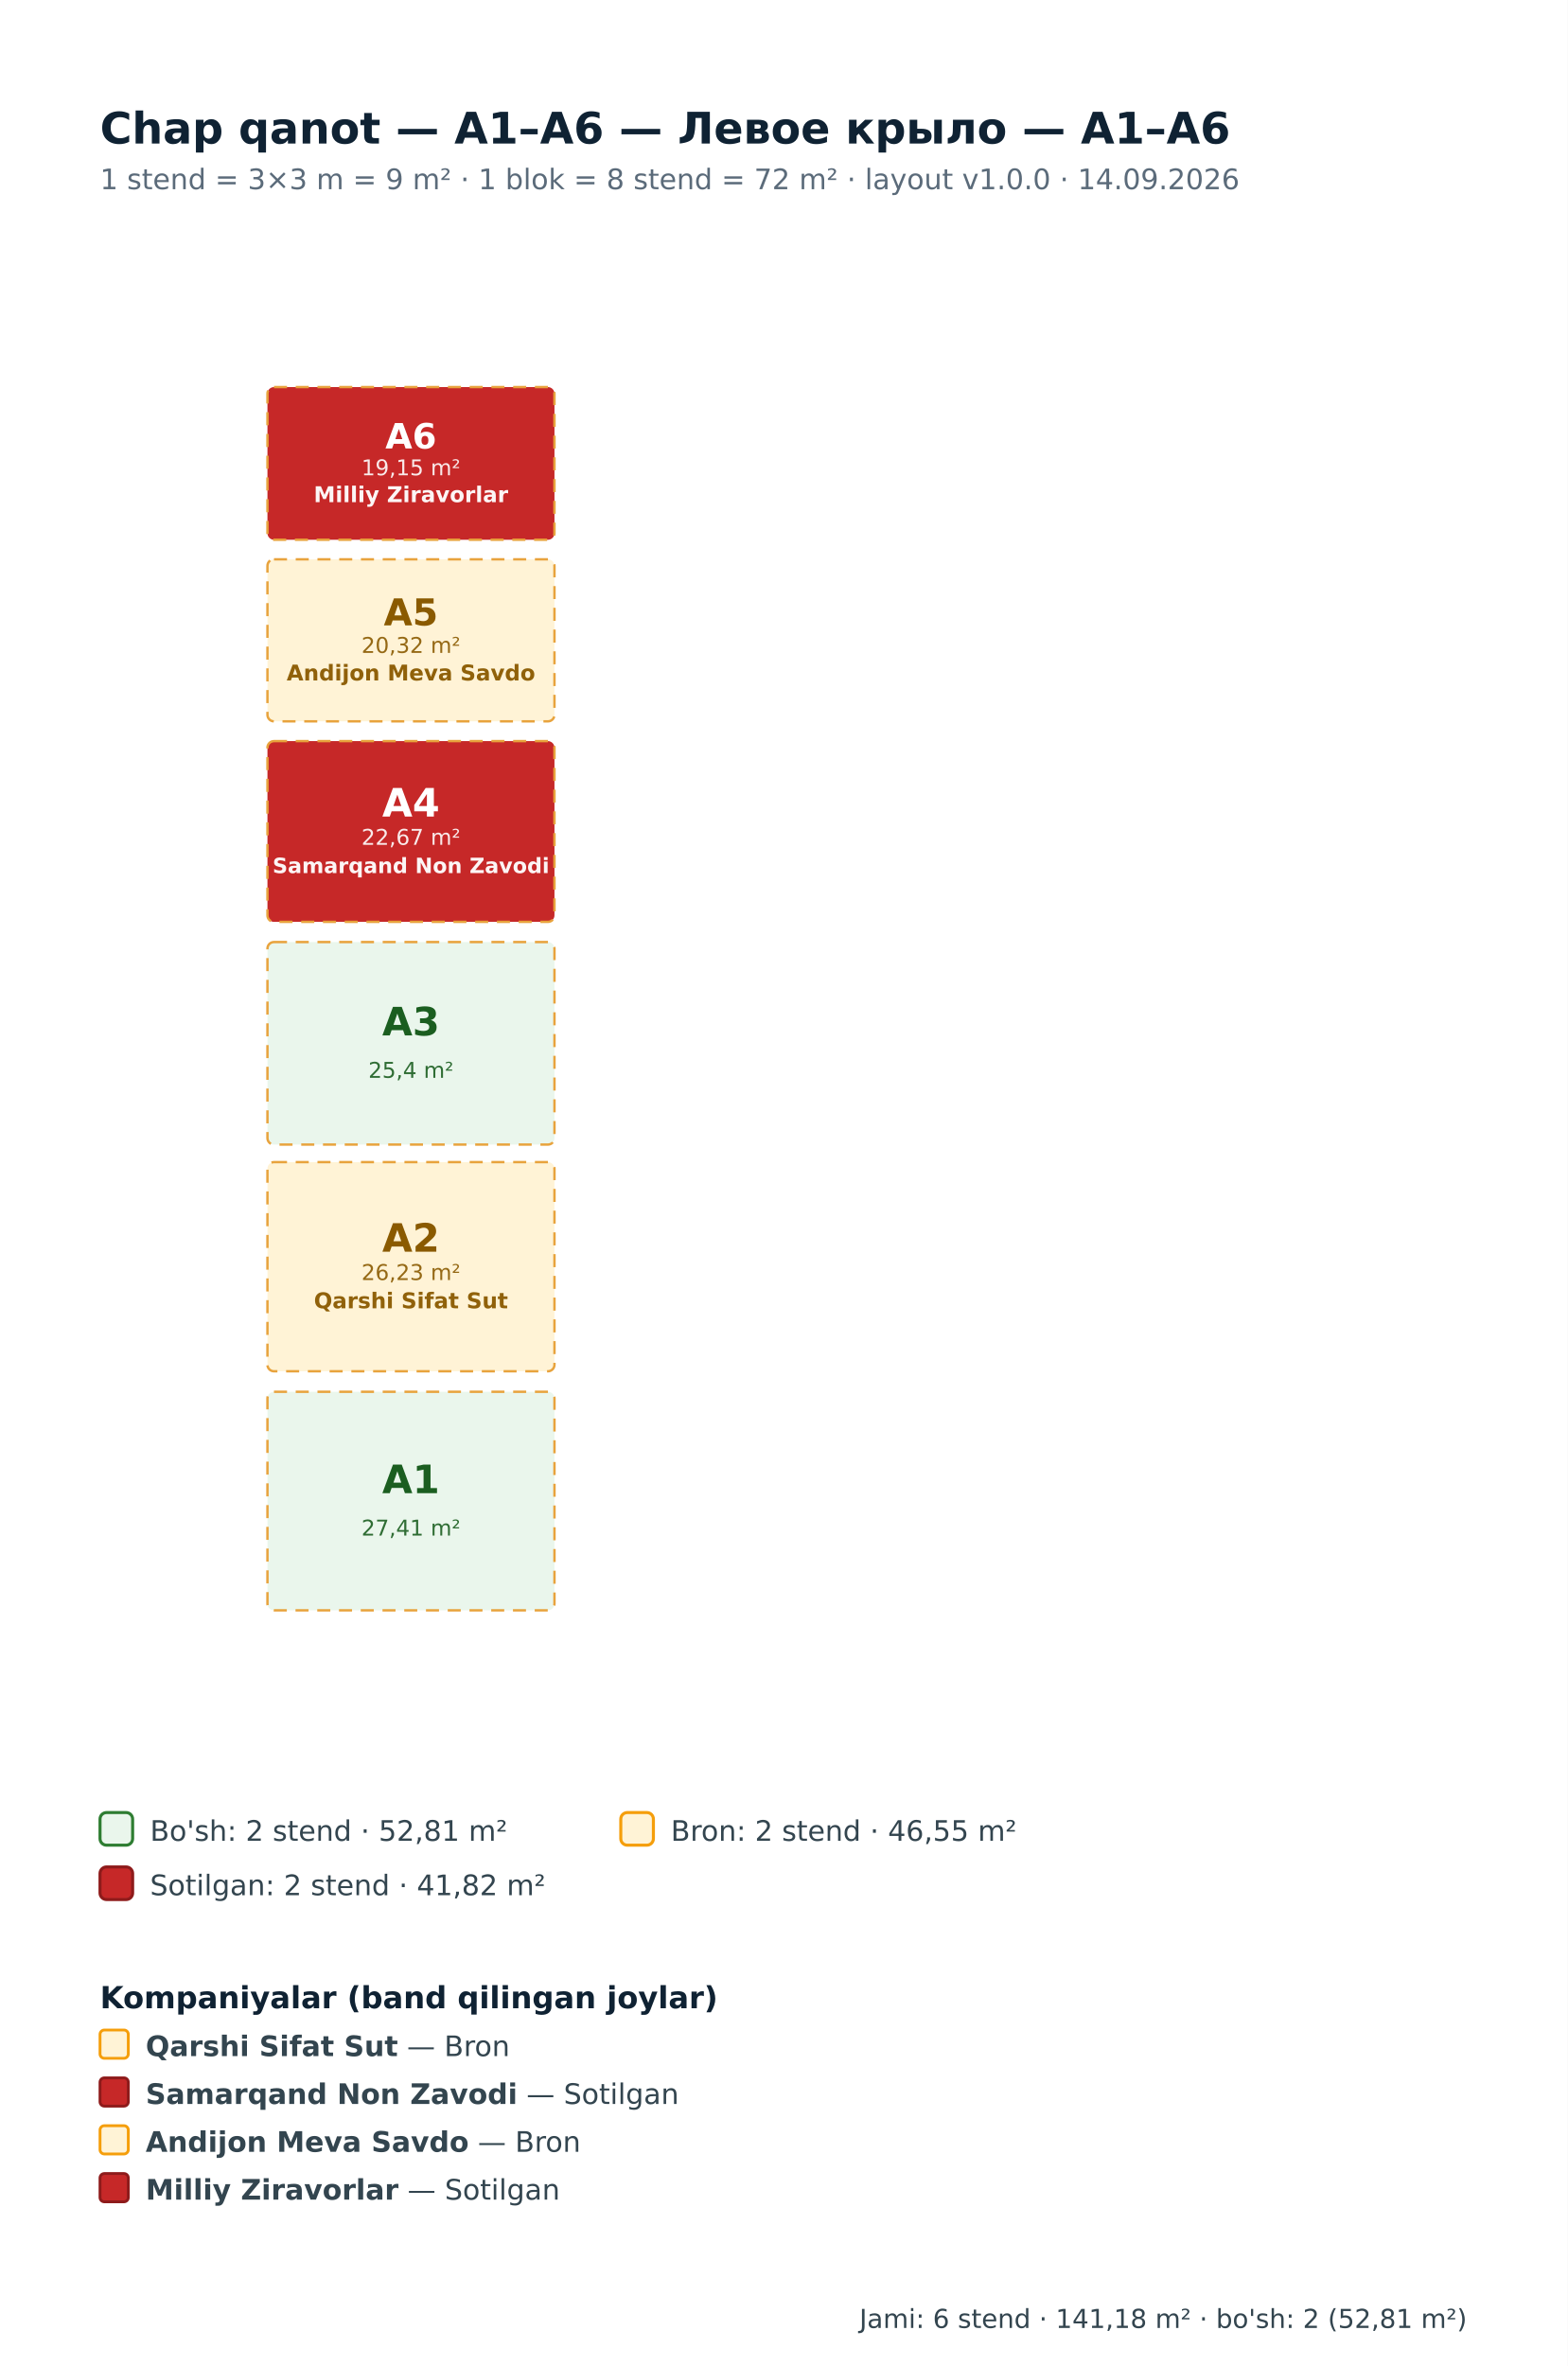
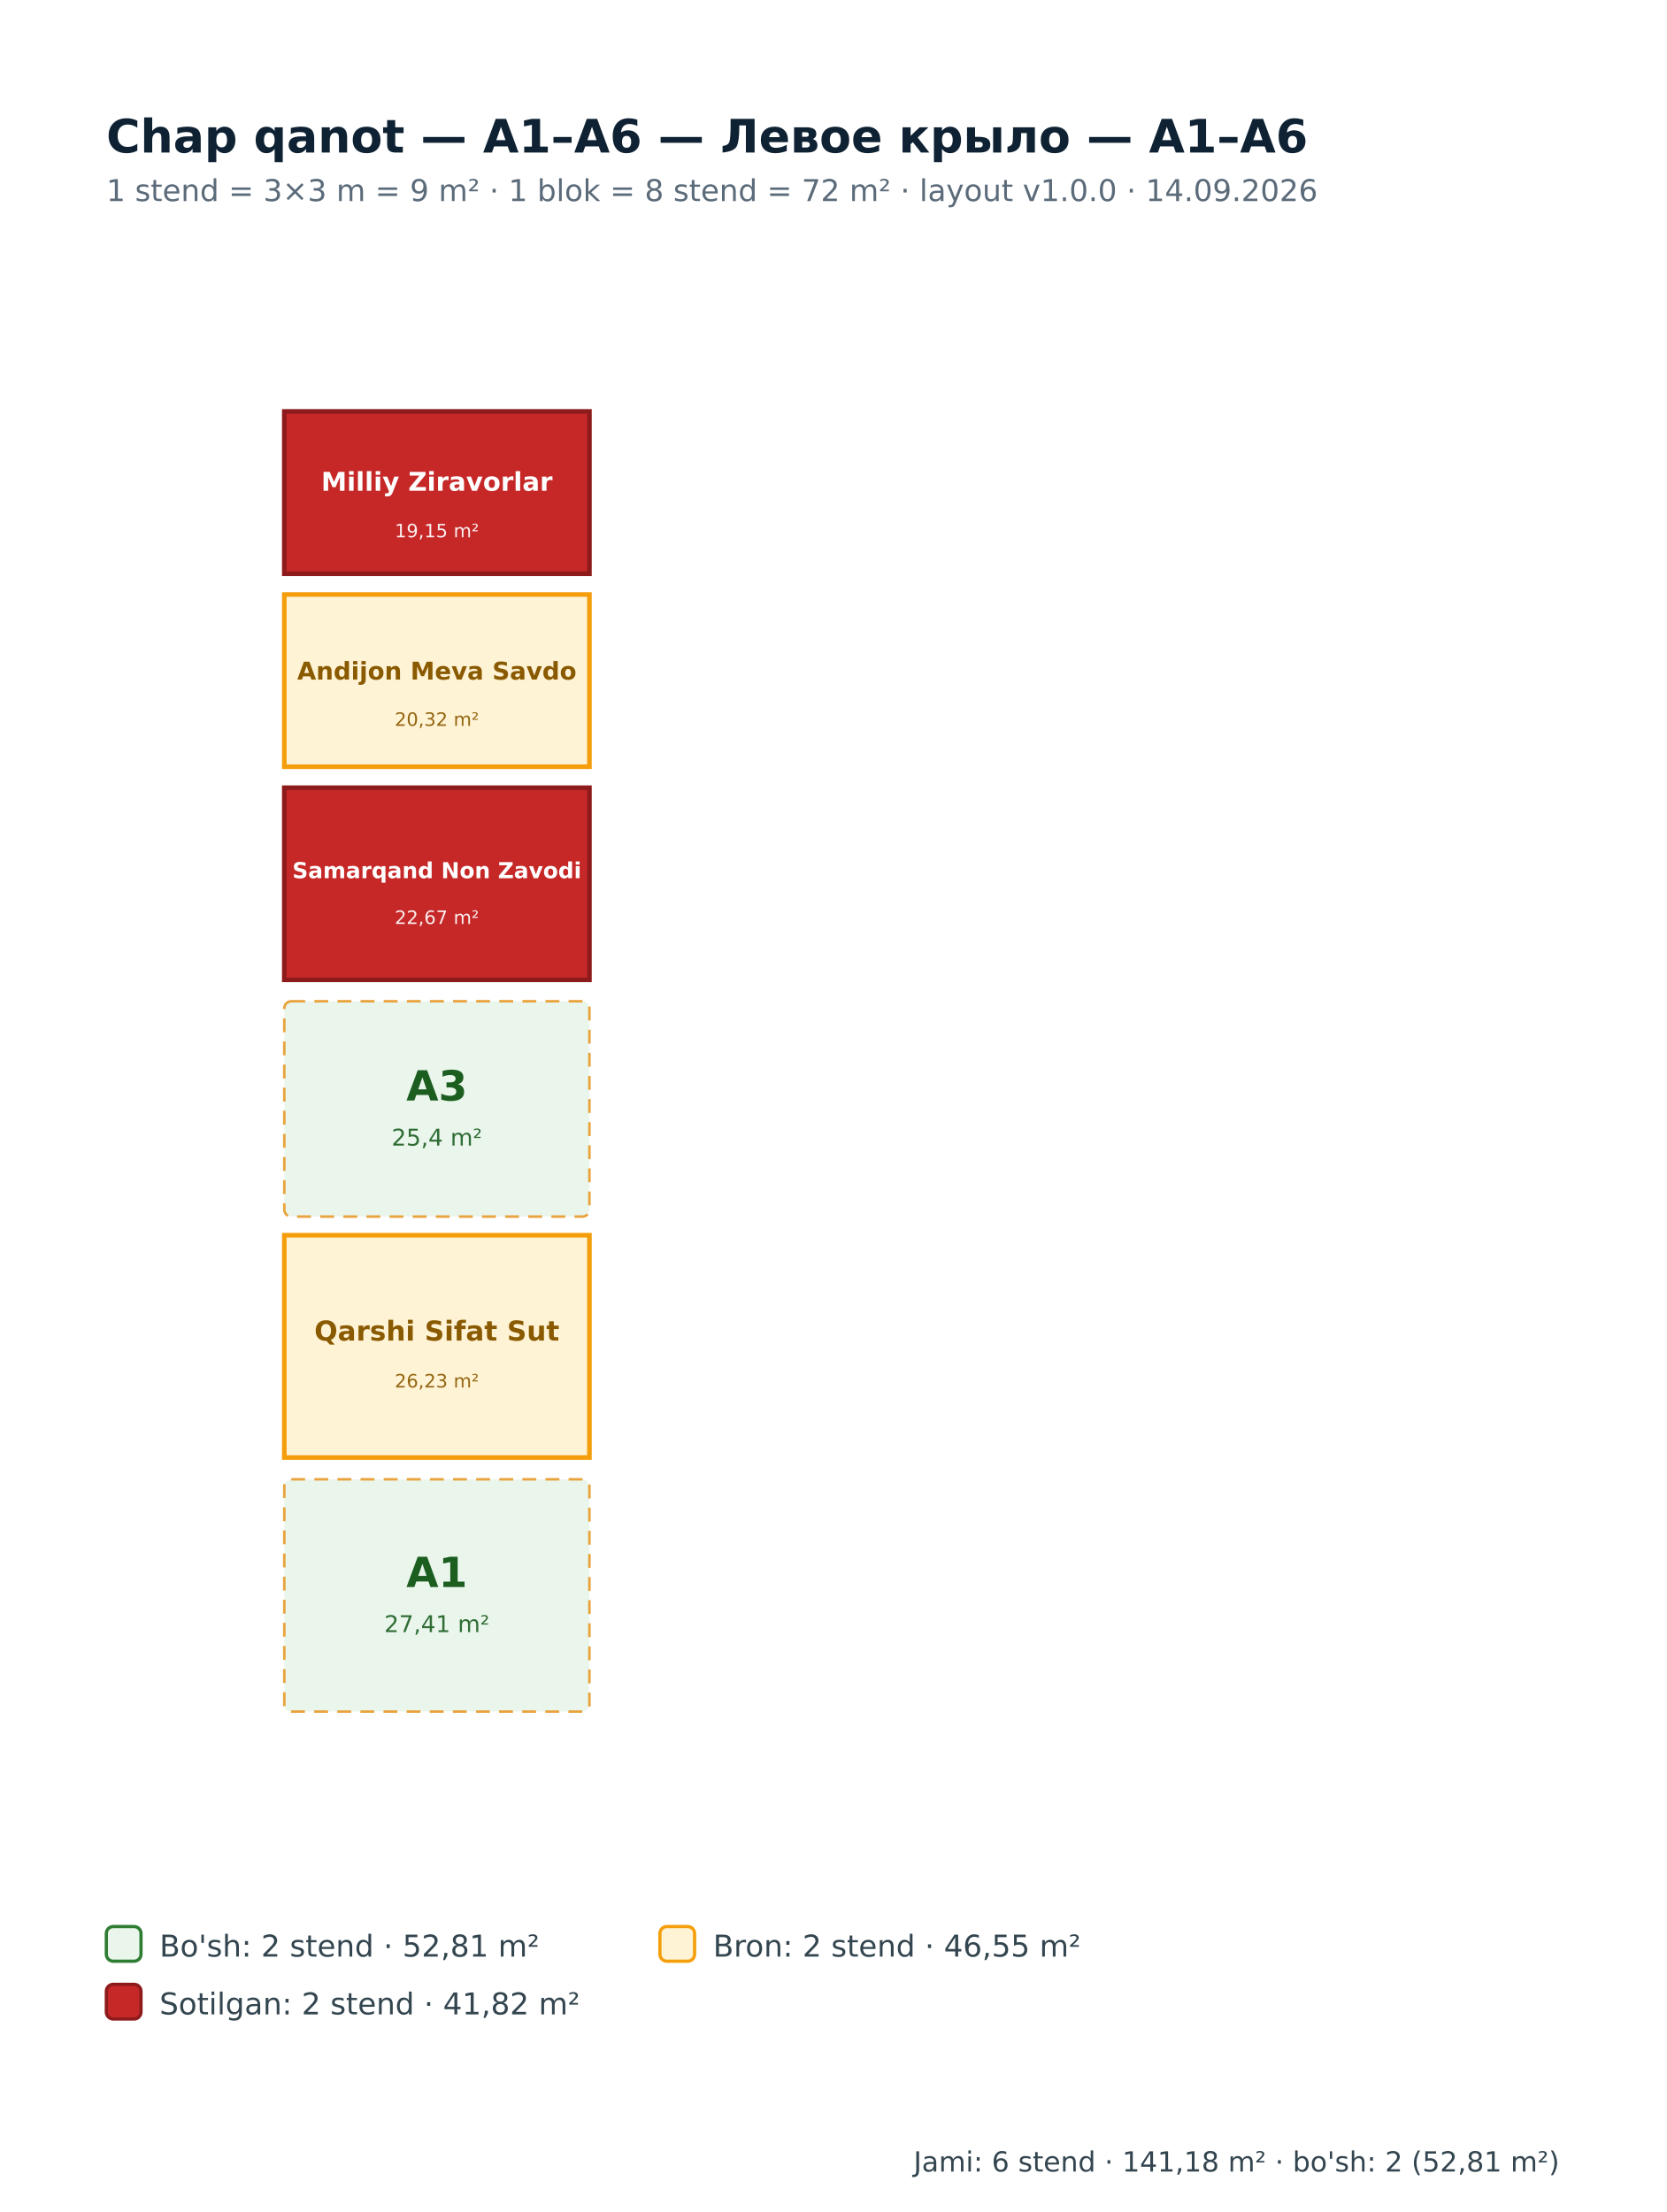
- <svg xmlns="http://www.w3.org/2000/svg" width="721" height="1088" viewBox="0 0 721 1088" font-family="DejaVu Sans, Helvetica, Arial, sans-serif">
-   <rect width="721" height="1088" fill="#ffffff" />
+ <svg xmlns="http://www.w3.org/2000/svg" width="721" height="957" viewBox="0 0 721 957" font-family="DejaVu Sans, Helvetica, Arial, sans-serif">
+   <rect width="721" height="957" fill="#ffffff" />
  <text x="46" y="66" font-size="20" font-weight="bold" fill="#0f2233">Chap qanot — A1–A6 — Левое крыло — A1–A6</text>
  <text x="46" y="87" font-size="13" fill="#5b6b7a">1 stend = 3×3 m = 9 m² · 1 blok = 8 stend = 72 m² · layout v1.0.0 · 14.09.2026</text>
-   <rect x="123.00" y="178.00" width="132.00" height="70.22" rx="3" fill="#c62828" stroke="#E8A33D" stroke-width="1.1" stroke-dasharray="6 4" />
-   <text x="189.00" y="206.22" font-size="16.03" font-weight="bold" fill="#ffffff" text-anchor="middle">A6</text>
-   <text x="189.00" y="218.56" font-size="10.00" fill="#ffffff" text-anchor="middle" opacity="0.9">19,15 m²</text>
-   <text x="189.00" y="230.91" font-size="10.00" font-weight="bold" fill="#ffffff" text-anchor="middle" opacity="0.95">Milliy Ziravorlar</text>
-   <rect x="123.00" y="257.20" width="132.00" height="74.51" rx="3" fill="#fff3d6" stroke="#E8A33D" stroke-width="1.1" stroke-dasharray="6 4" />
-   <text x="189.00" y="287.57" font-size="17.01" font-weight="bold" fill="#8a5a00" text-anchor="middle">A5</text>
-   <text x="189.00" y="300.24" font-size="10.00" fill="#8a5a00" text-anchor="middle" opacity="0.9">20,32 m²</text>
-   <text x="189.00" y="312.91" font-size="10.00" font-weight="bold" fill="#8a5a00" text-anchor="middle" opacity="0.95">Andijon Meva Savdo</text>
-   <rect x="123.00" y="340.80" width="132.00" height="83.12" rx="3" fill="#c62828" stroke="#E8A33D" stroke-width="1.1" stroke-dasharray="6 4" />
-   <text x="189.00" y="375.48" font-size="18.00" font-weight="bold" fill="#ffffff" text-anchor="middle">A4</text>
-   <text x="189.00" y="388.48" font-size="10.00" fill="#ffffff" text-anchor="middle" opacity="0.9">22,67 m²</text>
-   <text x="189.00" y="401.48" font-size="9.68" font-weight="bold" fill="#ffffff" text-anchor="middle" opacity="0.95">Samarqand Non Zavodi</text>
  <rect x="123.00" y="433.20" width="132.00" height="93.13" rx="3" fill="#eaf6ec" stroke="#E8A33D" stroke-width="1.1" stroke-dasharray="6 4" />
  <text x="189.00" y="476.13" font-size="18.00" font-weight="bold" fill="#1b5e20" text-anchor="middle">A3</text>
  <text x="189.00" y="495.63" font-size="10.00" fill="#1b5e20" text-anchor="middle" opacity="0.9">25,4 m²</text>
-   <rect x="123.00" y="534.40" width="132.00" height="96.18" rx="3" fill="#fff3d6" stroke="#E8A33D" stroke-width="1.1" stroke-dasharray="6 4" />
-   <text x="189.00" y="575.61" font-size="18.00" font-weight="bold" fill="#8a5a00" text-anchor="middle">A2</text>
-   <text x="189.00" y="588.61" font-size="10.00" fill="#8a5a00" text-anchor="middle" opacity="0.9">26,23 m²</text>
-   <text x="189.00" y="601.61" font-size="10.00" font-weight="bold" fill="#8a5a00" text-anchor="middle" opacity="0.95">Qarshi Sifat Sut</text>
  <rect x="123.00" y="640.00" width="132.00" height="100.50" rx="3" fill="#eaf6ec" stroke="#E8A33D" stroke-width="1.1" stroke-dasharray="6 4" />
  <text x="189.00" y="686.62" font-size="18.00" font-weight="bold" fill="#1b5e20" text-anchor="middle">A1</text>
  <text x="189.00" y="706.12" font-size="10.00" fill="#1b5e20" text-anchor="middle" opacity="0.9">27,41 m²</text>
+   <path d="M123 178L255 178L255 248.224L123 248.224Z" fill="#c62828" stroke="#8e1b1b" stroke-width="2" />
+   <text x="189.00" y="212.32" font-size="11.19" font-weight="bold" fill="#ffffff" text-anchor="middle">Milliy Ziravorlar</text>
+   <text x="189.00" y="232.46" font-size="8.00" fill="#ffffff" text-anchor="middle" opacity="0.92">19,15 m²</text>
+   <path d="M123 257.2L255 257.2L255 331.714L123 331.714Z" fill="#fff3d6" stroke="#f59e0b" stroke-width="2" />
+   <text x="189.00" y="294.01" font-size="10.57" font-weight="bold" fill="#8a5a00" text-anchor="middle">Andijon Meva Savdo</text>
+   <text x="189.00" y="314.04" font-size="8.00" fill="#8a5a00" text-anchor="middle" opacity="0.92">20,32 m²</text>
+   <path d="M123 340.8L255 340.8L255 423.916L123 423.916Z" fill="#c62828" stroke="#8e1b1b" stroke-width="2" />
+   <text x="189.00" y="379.93" font-size="9.51" font-weight="bold" fill="#ffffff" text-anchor="middle">Samarqand Non Zavodi</text>
+   <text x="189.00" y="399.75" font-size="8.00" fill="#ffffff" text-anchor="middle" opacity="0.92">22,67 m²</text>
+   <path d="M123 534.4L255 534.4L255 630.584L123 630.584Z" fill="#fff3d6" stroke="#f59e0b" stroke-width="2" />
+   <text x="189.00" y="580.00" font-size="11.88" font-weight="bold" fill="#8a5a00" text-anchor="middle">Qarshi Sifat Sut</text>
+   <text x="189.00" y="600.28" font-size="8.00" fill="#8a5a00" text-anchor="middle" opacity="0.92">26,23 m²</text>
  <rect x="46.00" y="833.50" width="15" height="15" rx="3" fill="#eaf6ec" stroke="#2e7d32" stroke-width="1.4" />
  <text x="69.00" y="846.50" font-size="13" fill="#33454f">Bo'sh: 2 stend · 52,81 m²</text>
  <rect x="285.50" y="833.50" width="15" height="15" rx="3" fill="#fff3d6" stroke="#f59e0b" stroke-width="1.4" />
  <text x="308.50" y="846.50" font-size="13" fill="#33454f">Bron: 2 stend · 46,55 m²</text>
  <rect x="46.00" y="858.50" width="15" height="15" rx="3" fill="#c62828" stroke="#8e1b1b" stroke-width="1.4" />
  <text x="69.00" y="871.50" font-size="13" fill="#33454f">Sotilgan: 2 stend · 41,82 m²</text>
-   <text x="46" y="923.50" font-size="14" font-weight="bold" fill="#0f2233">Kompaniyalar (band qilingan joylar)</text>
-   <rect x="46" y="933.50" width="13" height="13" rx="2" fill="#fff3d6" stroke="#f59e0b" stroke-width="1.3" />
-   <text x="67" y="945.50" font-size="13" fill="#33454f">
-     <tspan font-weight="bold">Qarshi Sifat Sut</tspan> — Bron</text>
-   <text x="746.00" y="945.50" font-size="13" fill="#33454f">1 stend · 26,23 m² · A2</text>
-   <rect x="46" y="955.50" width="13" height="13" rx="2" fill="#c62828" stroke="#8e1b1b" stroke-width="1.3" />
-   <text x="67" y="967.50" font-size="13" fill="#33454f">
-     <tspan font-weight="bold">Samarqand Non Zavodi</tspan> — Sotilgan</text>
-   <text x="746.00" y="967.50" font-size="13" fill="#33454f">1 stend · 22,67 m² · A4</text>
-   <rect x="46" y="977.50" width="13" height="13" rx="2" fill="#fff3d6" stroke="#f59e0b" stroke-width="1.3" />
-   <text x="67" y="989.50" font-size="13" fill="#33454f">
-     <tspan font-weight="bold">Andijon Meva Savdo</tspan> — Bron</text>
-   <text x="746.00" y="989.50" font-size="13" fill="#33454f">1 stend · 20,32 m² · A5</text>
-   <rect x="46" y="999.50" width="13" height="13" rx="2" fill="#c62828" stroke="#8e1b1b" stroke-width="1.3" />
-   <text x="67" y="1011.50" font-size="13" fill="#33454f">
-     <tspan font-weight="bold">Milliy Ziravorlar</tspan> — Sotilgan</text>
-   <text x="746.00" y="1011.50" font-size="13" fill="#33454f">1 stend · 19,15 m² · A6</text>
-   <text x="674.68" y="1070.496" font-size="12" fill="#33454f" text-anchor="end">Jami: 6 stend · 141,18 m² · bo'sh: 2 (52,81 m²)</text>
+   <text x="674.68" y="939.496" font-size="12" fill="#33454f" text-anchor="end">Jami: 6 stend · 141,18 m² · bo'sh: 2 (52,81 m²)</text>
</svg>
